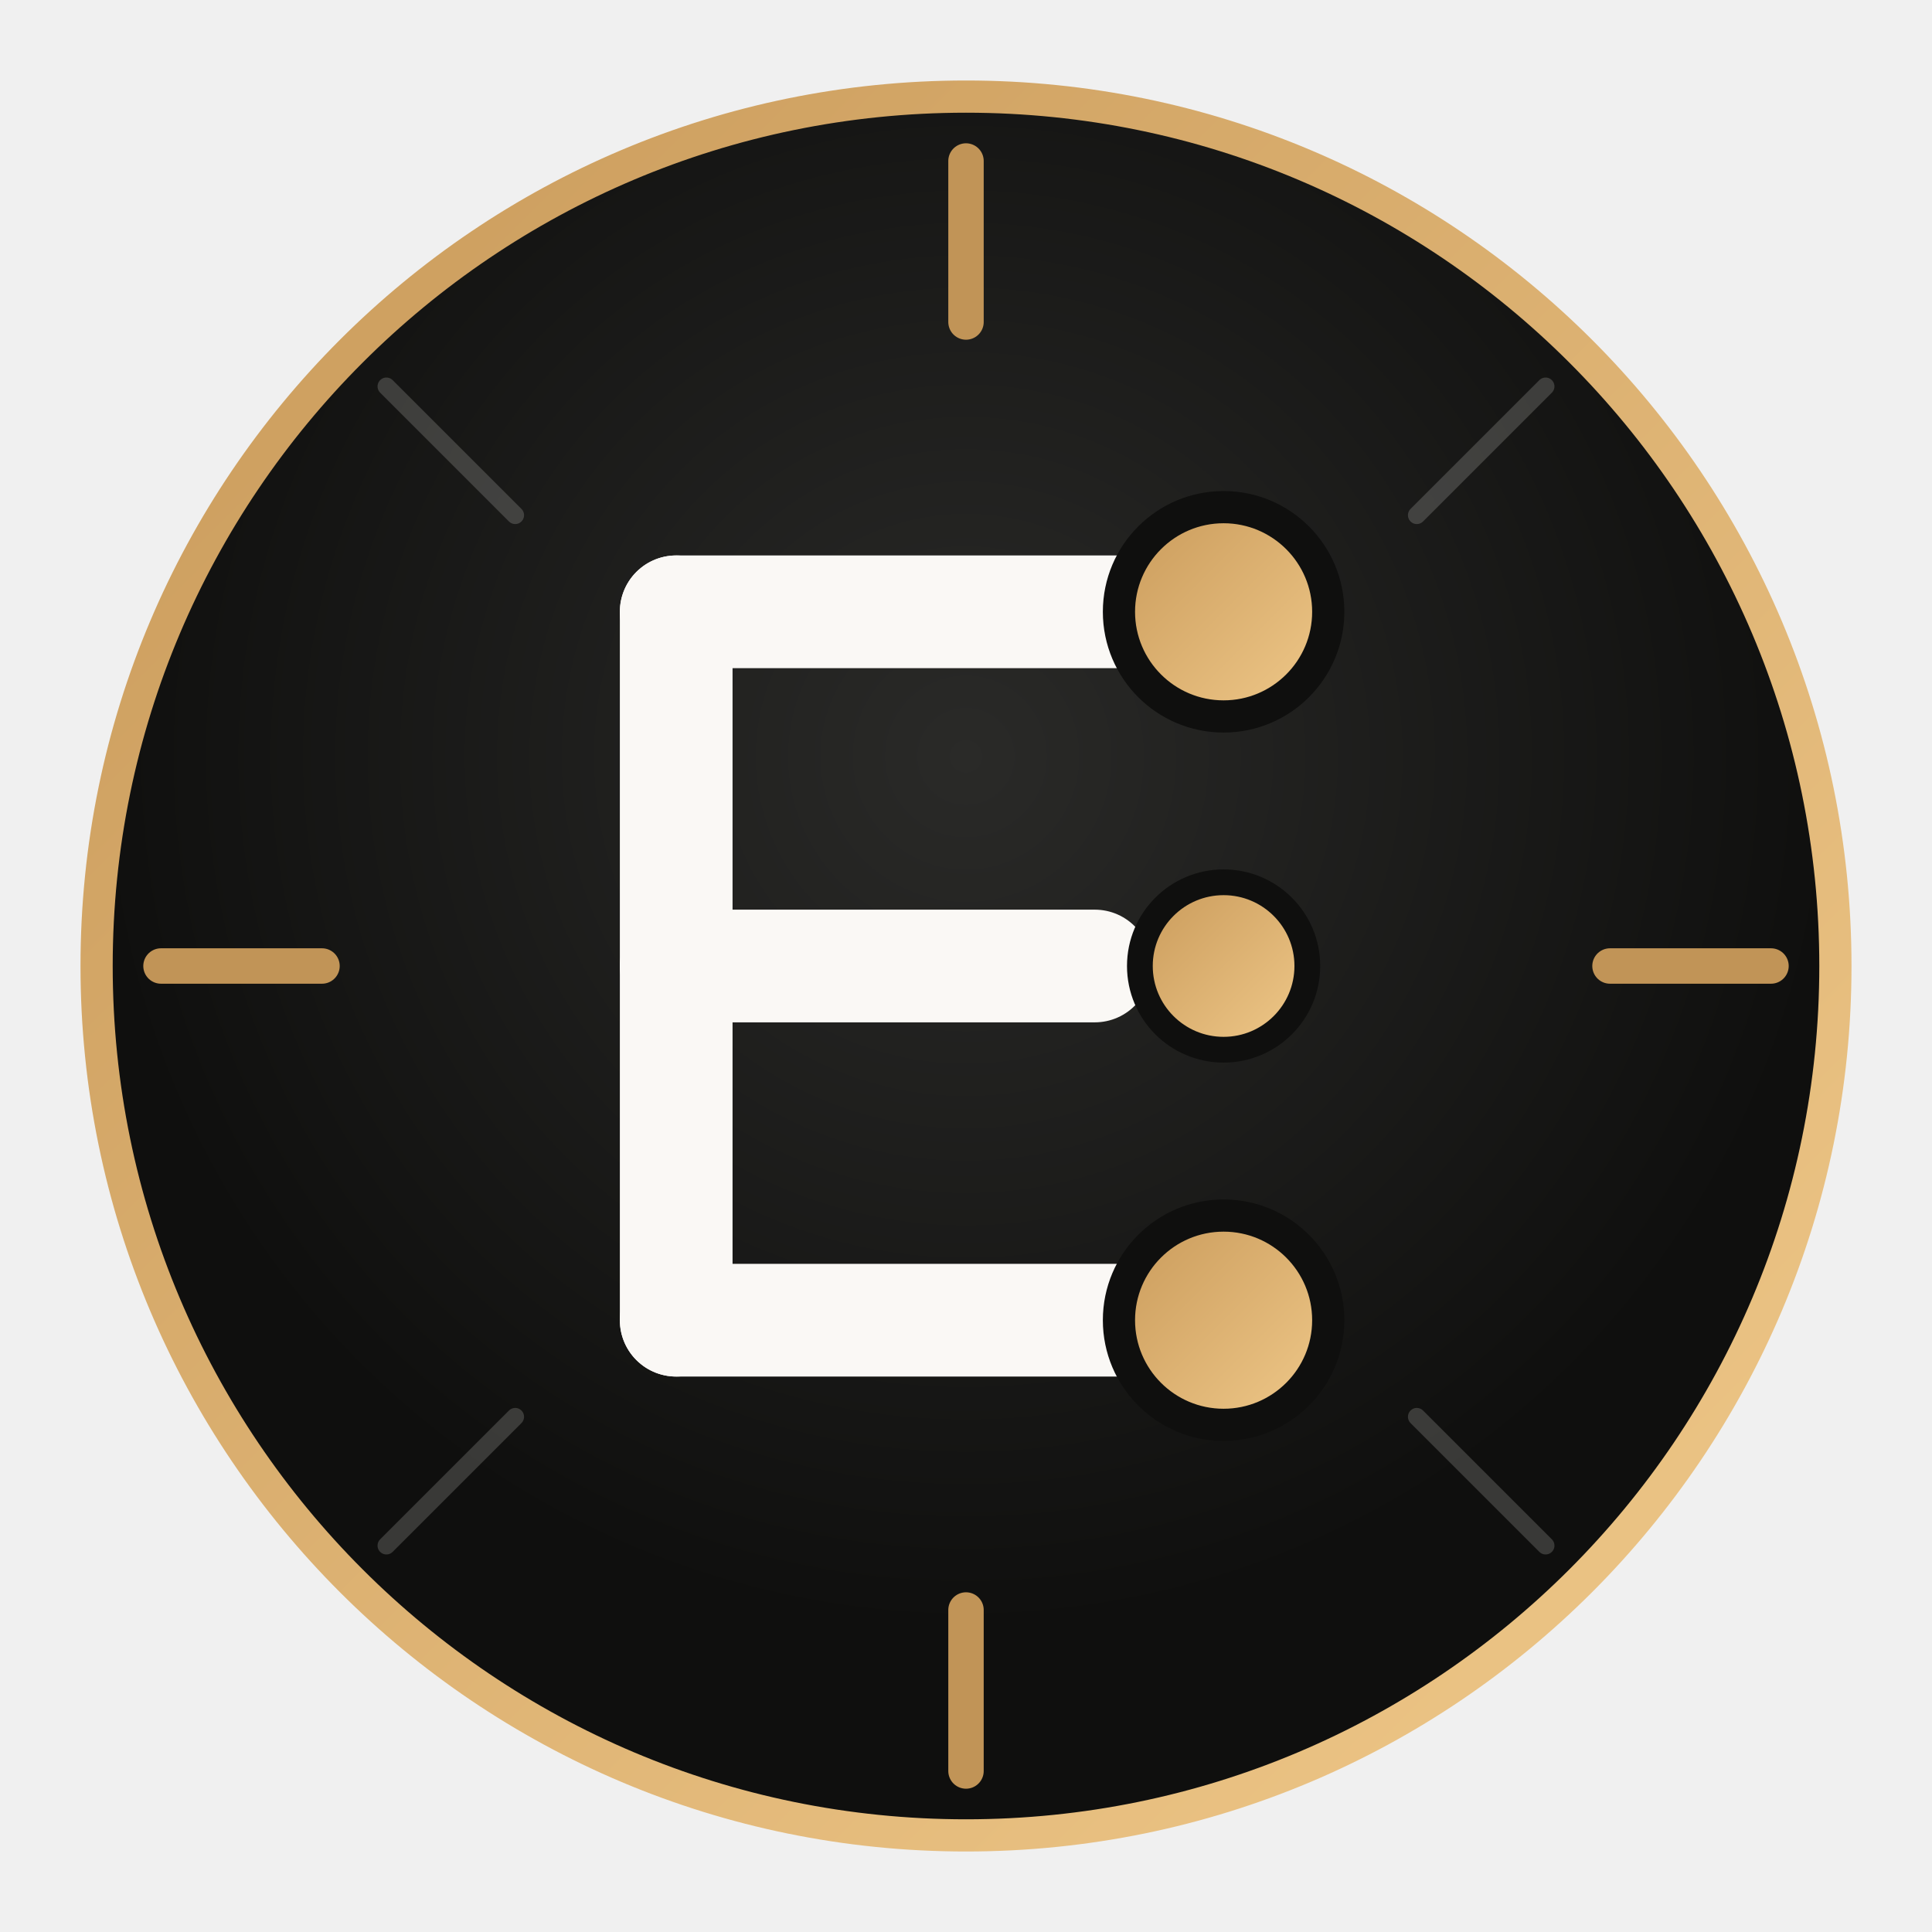
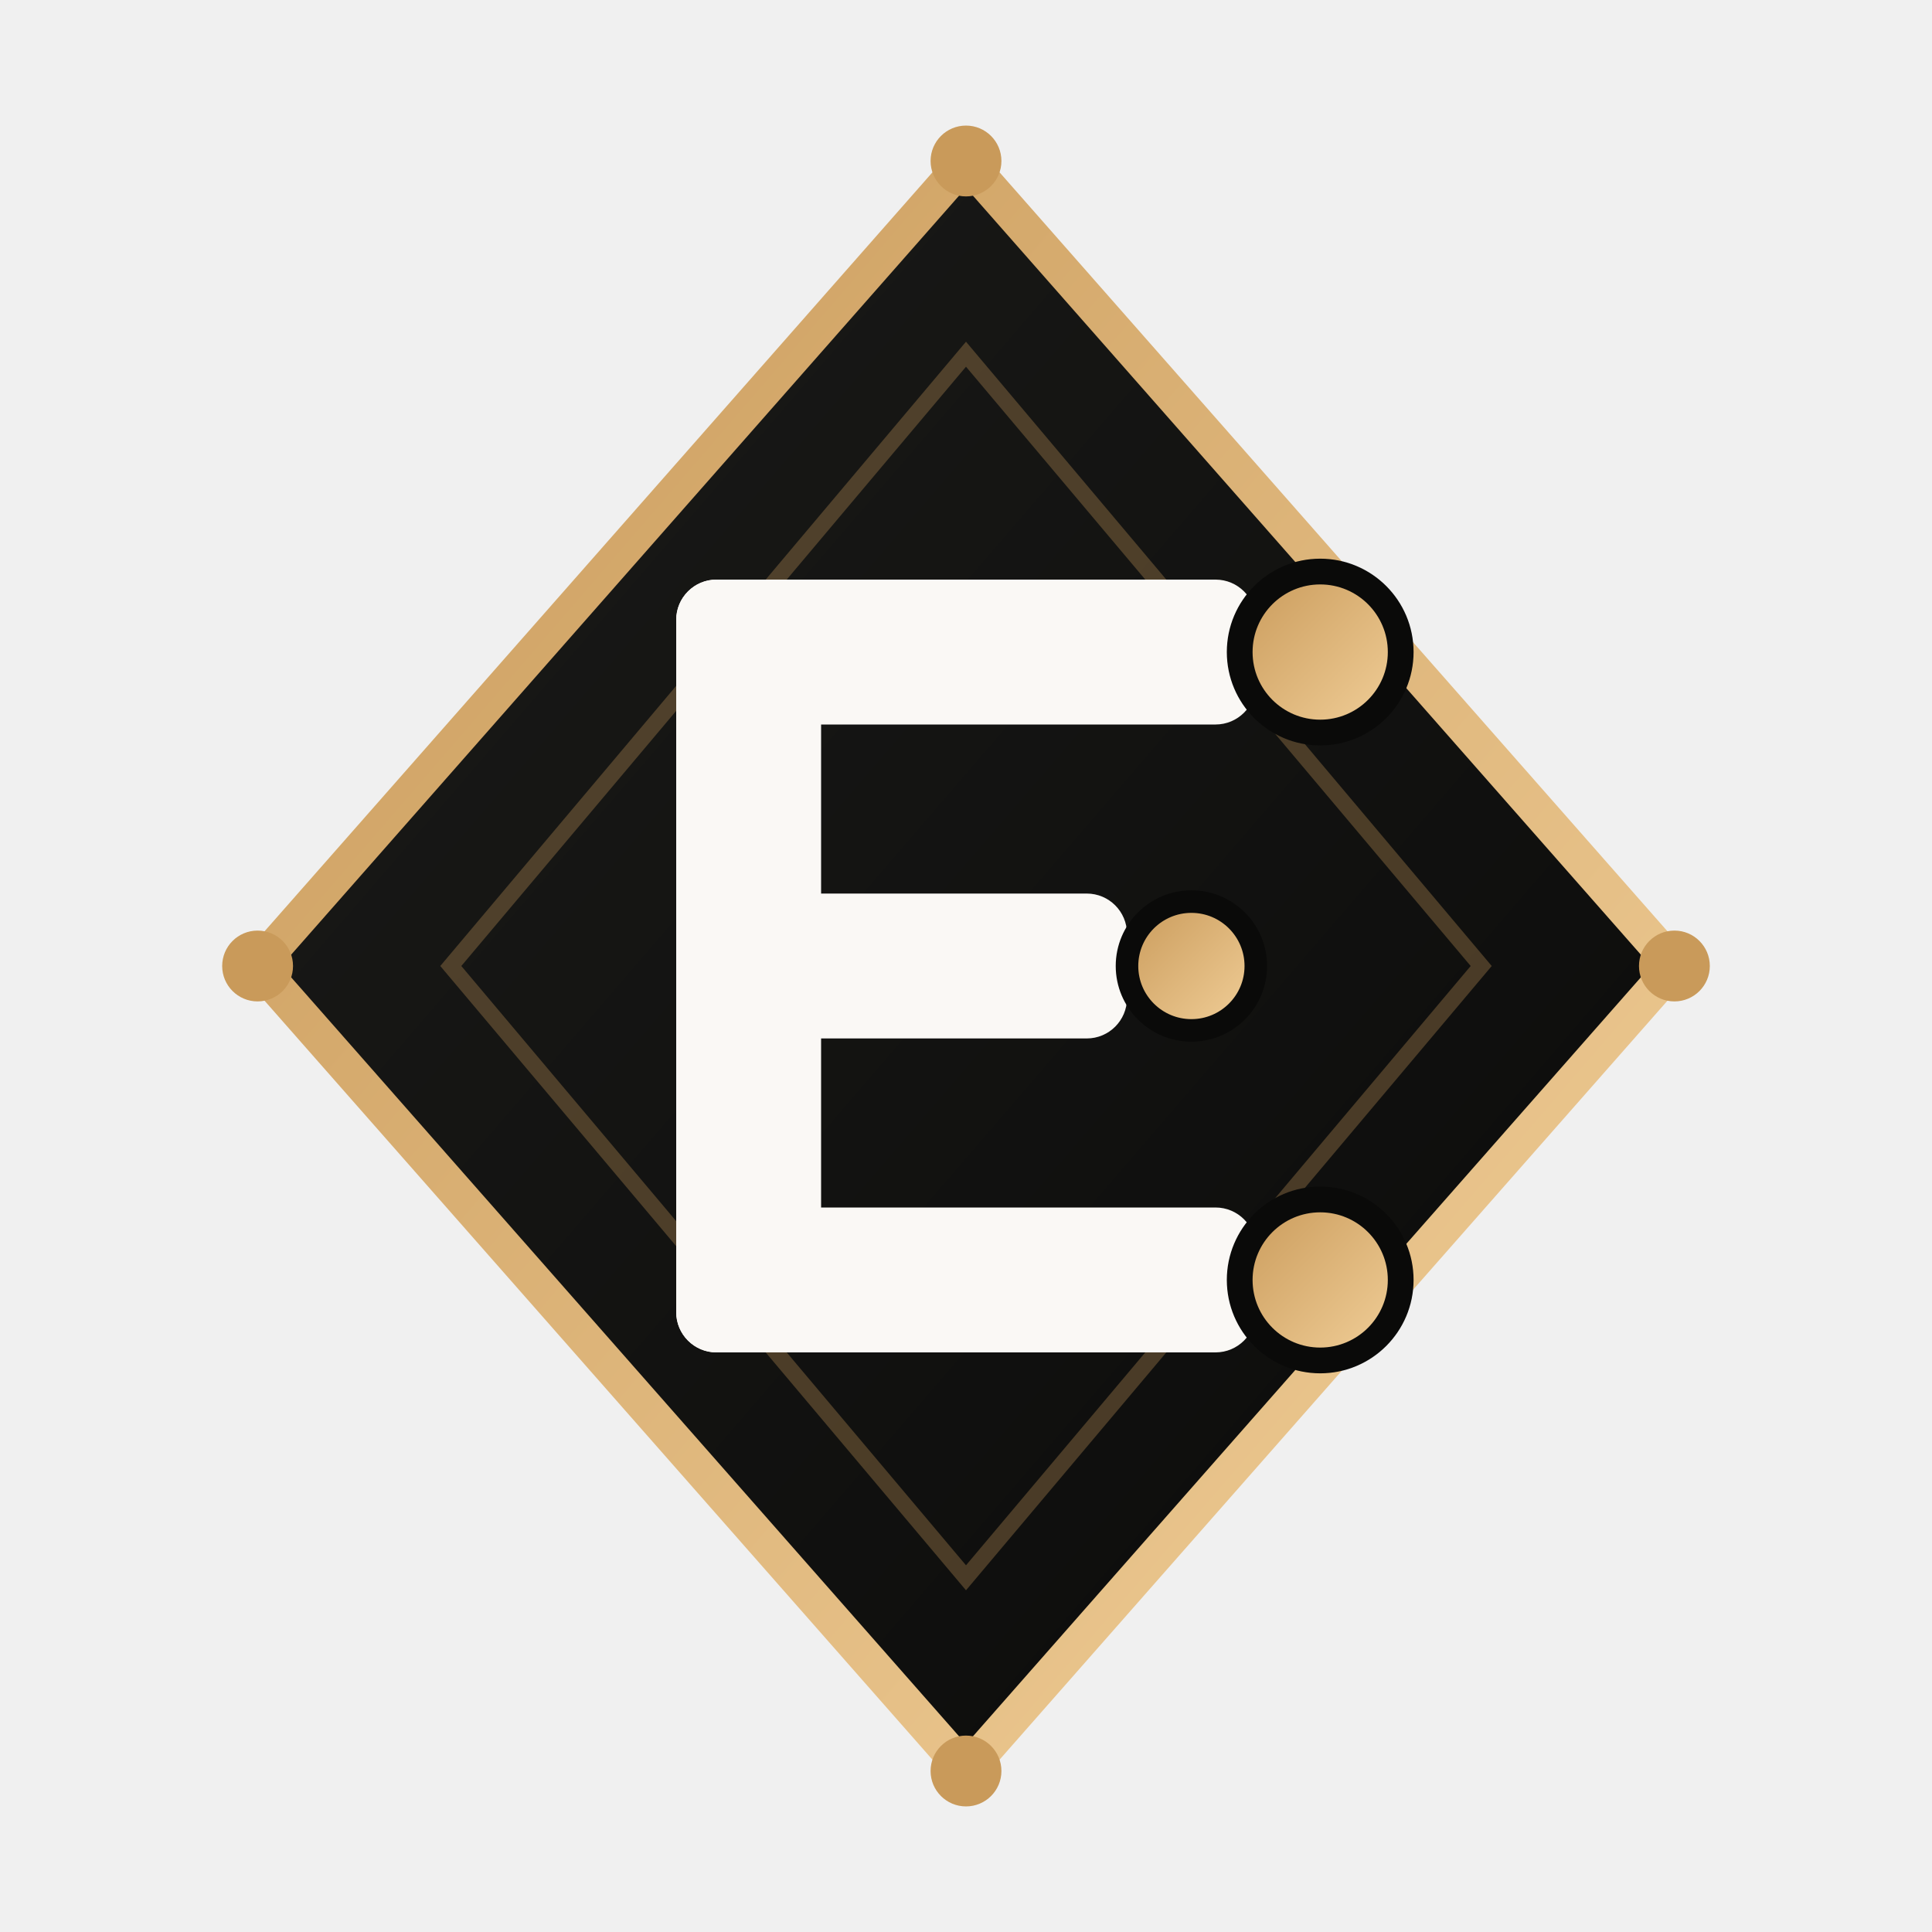
<svg xmlns="http://www.w3.org/2000/svg" viewBox="0 0 120 120" width="120" height="120" role="img" aria-label="Eldar Hamidov logo">
  <defs>
-     <radialGradient id="bg3" cx="50%" cy="38%">
-       <stop offset="0%" stop-color="#2a2a28" />
-       <stop offset="100%" stop-color="#0f0f0e" />
-     </radialGradient>
-     <linearGradient id="ring" x1="0" y1="0" x2="1" y2="1">
+     <linearGradient id="dgrad" x1="0" y1="0" x2="1" y2="1">
+       <stop offset="0%" stop-color="#1b1b19" />
+       <stop offset="100%" stop-color="#0a0a09" />
+     </linearGradient>
+     <linearGradient id="gold2" x1="0" y1="0" x2="1" y2="1">
      <stop offset="0%" stop-color="#c99a5a" />
-       <stop offset="100%" stop-color="#f0c98a" />
+       <stop offset="100%" stop-color="#f2d09a" />
    </linearGradient>
  </defs>
-   <circle cx="60" cy="60" r="54" fill="url(#bg3)" stroke="url(#ring)" stroke-width="2" />
-   <g stroke="#c99a5a" stroke-width="2.2" stroke-linecap="round" opacity="0.95">
-     <path d="M60 10 V20" />
-     <path d="M60 100 V110" />
-     <path d="M10 60 H20" />
-     <path d="M100 60 H110" />
+   <path d="M60 10 L104 60 L60 110 L16 60 Z" fill="url(#dgrad)" stroke="url(#gold2)" stroke-width="2.2" stroke-linejoin="round" />
+   <path d="M60 22 L92 60 L60 98 L28 60 Z" fill="none" stroke="#c99a5a" stroke-width="1" opacity="0.32" />
+   <g fill="#faf8f5">
+     <rect x="42" y="36" width="36" height="9" rx="2.5" />
+     <rect x="42" y="55.5" width="28" height="9" rx="2.5" />
+     <rect x="42" y="75" width="36" height="9" rx="2.5" />
  </g>
-   <g stroke="#faf8f5" stroke-width="1.1" opacity="0.18" stroke-linecap="round">
-     <path d="M24 24 L32 32" />
-     <path d="M96 24 L88 32" />
-     <path d="M24 96 L32 88" />
-     <path d="M96 96 L88 88" />
-   </g>
-   <g fill="none" stroke-linecap="round">
-     <path d="M42 38 V82" stroke="#faf8f5" stroke-width="7" stroke-linecap="round" />
-     <path d="M42 38 H76" stroke="#faf8f5" stroke-width="7" />
-     <path d="M42 60 H68" stroke="#faf8f5" stroke-width="7" />
-     <path d="M42 82 H76" stroke="#faf8f5" stroke-width="7" />
-     <circle cx="76" cy="38" r="6.5" fill="url(#ring)" stroke="#0f0f0e" stroke-width="2" />
-     <circle cx="76" cy="60" r="5.2" fill="url(#ring)" stroke="#0f0f0e" stroke-width="1.6" />
-     <circle cx="76" cy="82" r="6.5" fill="url(#ring)" stroke="#0f0f0e" stroke-width="2" />
-   </g>
-   <circle cx="60" cy="60" r="1.8" fill="#fff" opacity="0.0" />
+   <rect x="42" y="36" width="9" height="48" rx="2.5" fill="#faf8f5" />
+   <circle cx="82" cy="40.5" r="5" fill="url(#gold2)" stroke="#0a0a09" stroke-width="1.6" />
+   <circle cx="74" cy="60" r="4" fill="url(#gold2)" stroke="#0a0a09" stroke-width="1.4" />
+   <circle cx="82" cy="79.5" r="5" fill="url(#gold2)" stroke="#0a0a09" stroke-width="1.6" />
+   <circle cx="60" cy="10" r="2.2" fill="#c99a5a" />
+   <circle cx="104" cy="60" r="2.2" fill="#c99a5a" />
+   <circle cx="60" cy="110" r="2.2" fill="#c99a5a" />
+   <circle cx="16" cy="60" r="2.2" fill="#c99a5a" />
</svg>
